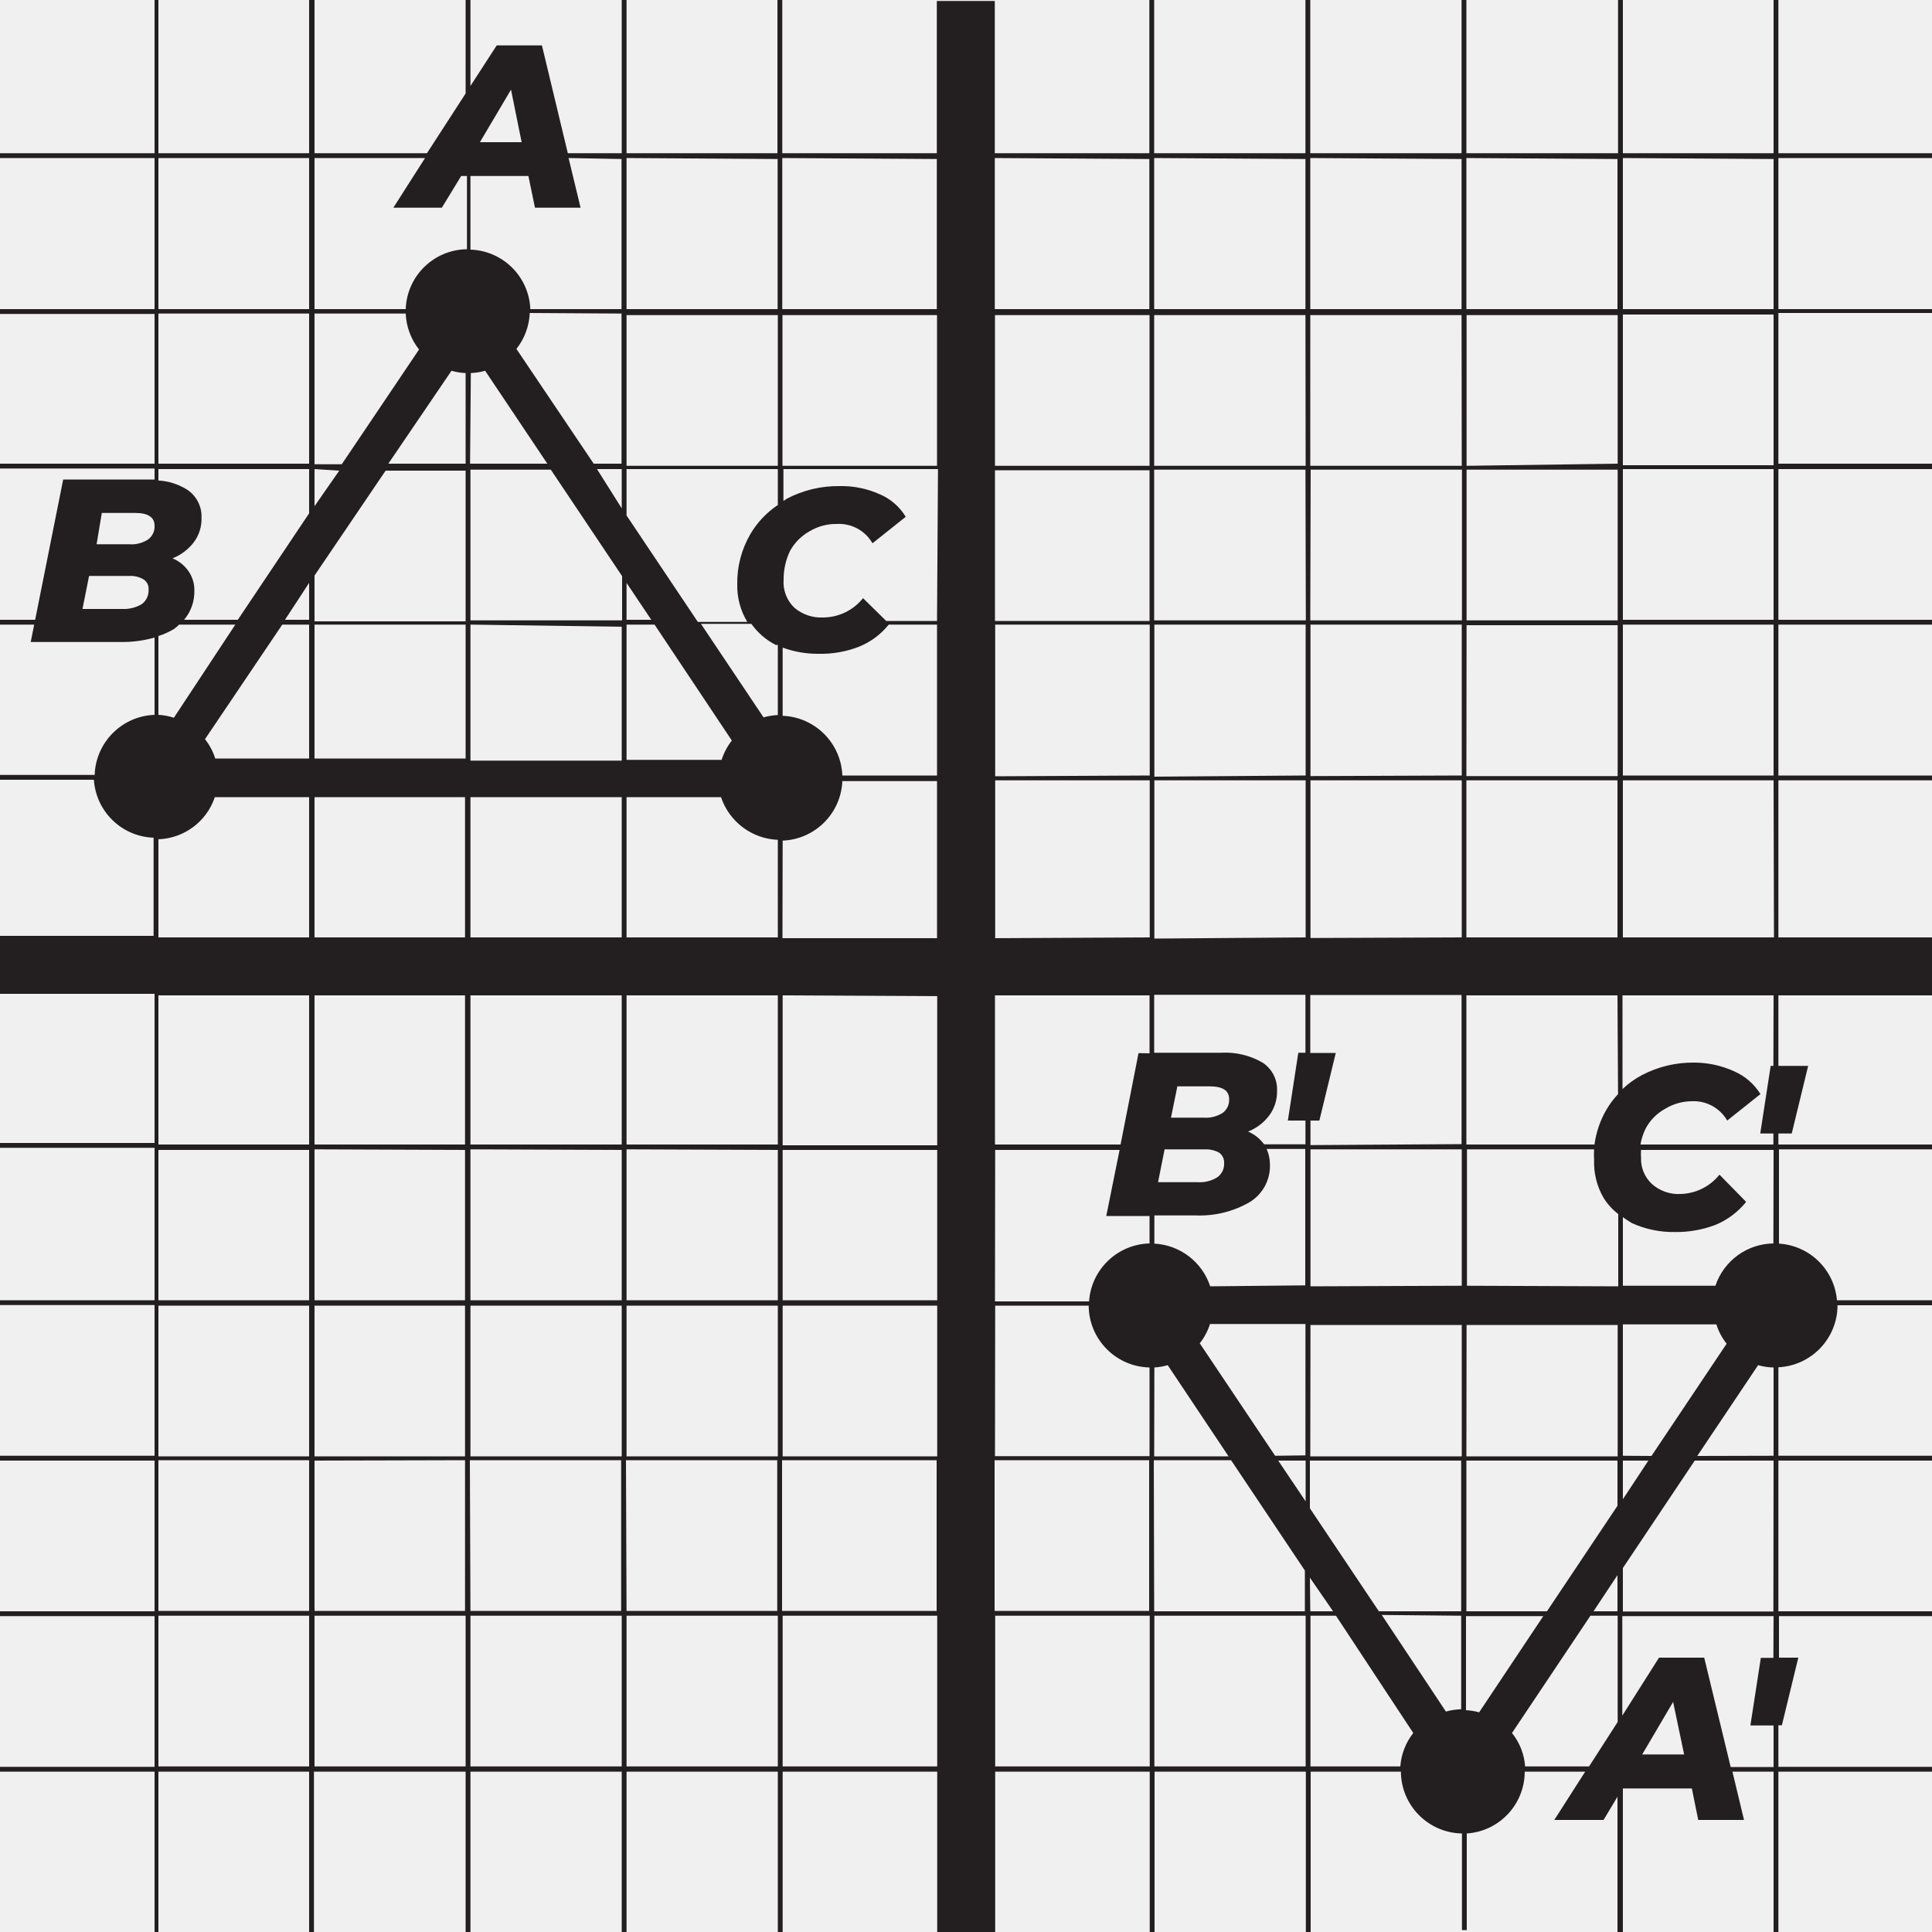
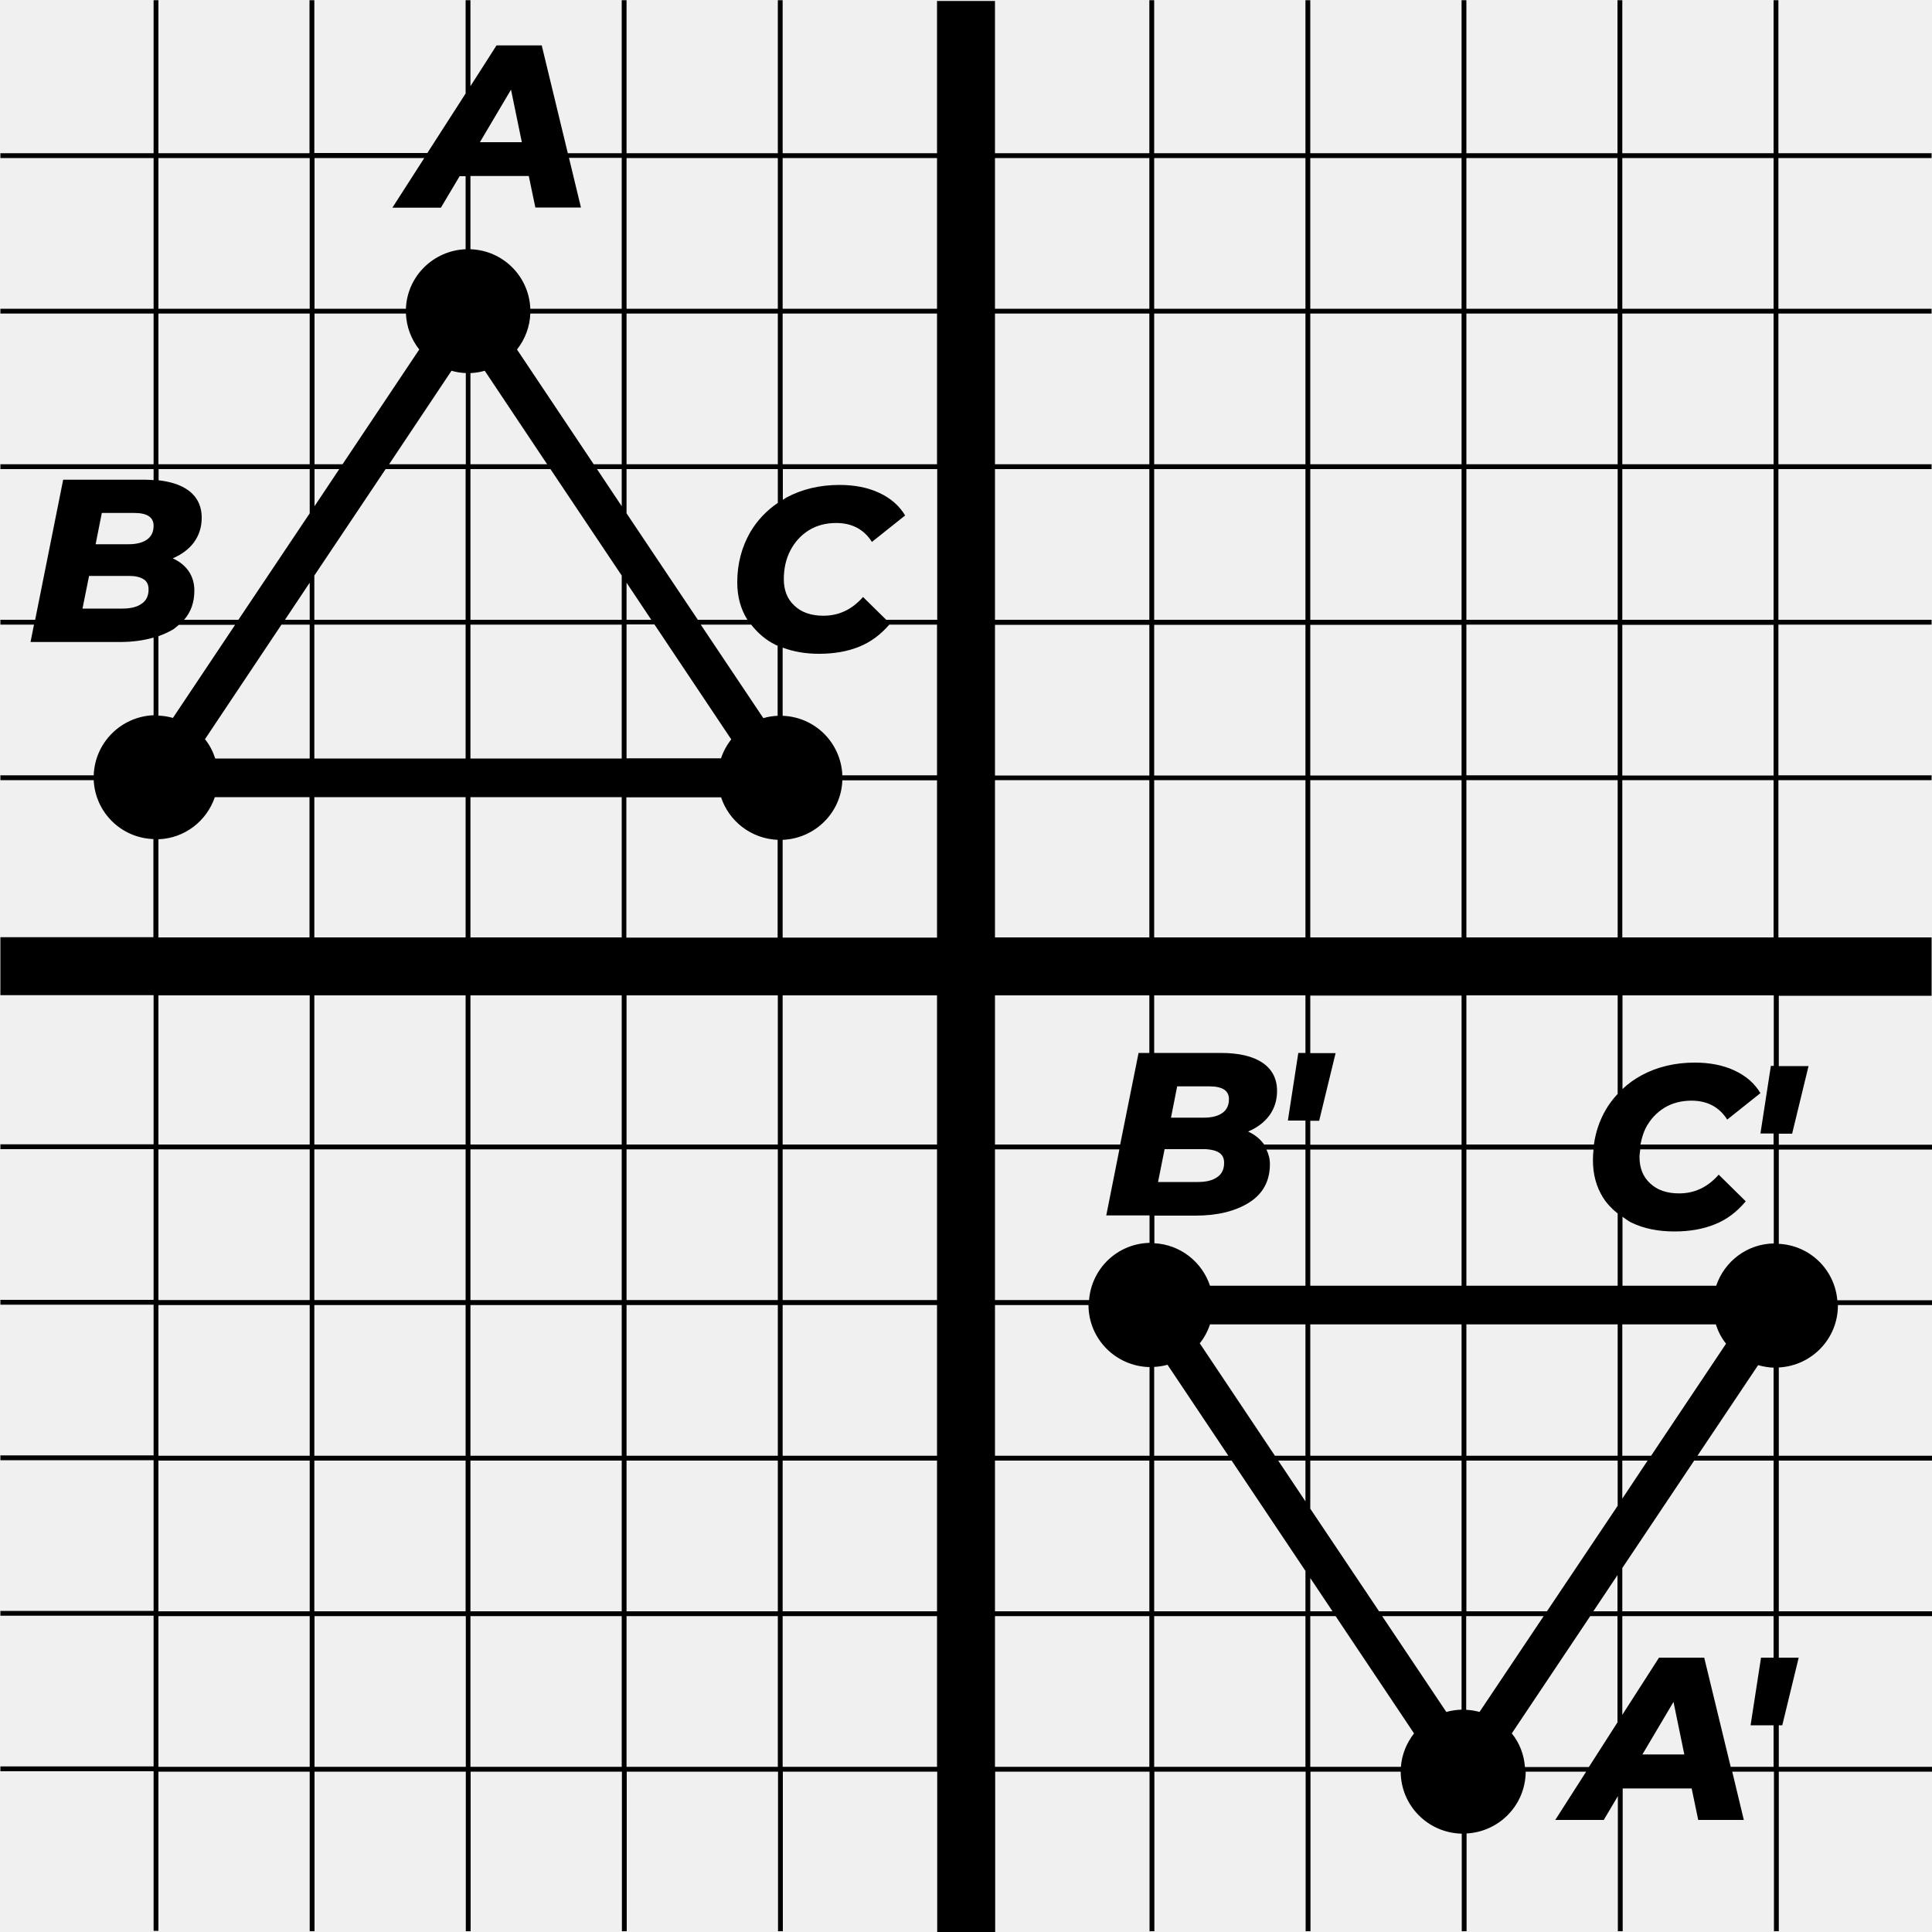
- <svg xmlns="http://www.w3.org/2000/svg" id="Layer_1" data-name="Layer 1" viewBox="0 0 100 100">
-   <defs>
-     <style>.cls-1{fill:#231f20;}</style>
-   </defs>
-   <path class="cls-1" d="M100,51.52v-3H92.05V40.39H100v-.25H92.05V32.33H100v-.25H92.05v-7.8H100V24H92.05v-7.8H100V16H92.05V8.18H100V7.93H92.05V0H91.8V7.93H84V0h-.25V7.93H75.9V0h-.25V7.93H67.82V0h-.25V7.93H59.74V0h-.25V7.93h-8V.05h-3V7.93h-8V0h-.25V7.93H32.43V0h-.25V7.93H29.39L28.05,2.35H25.71l-1.36,2.1V0H24.1V4.84l-2,3.09H16.28V0H16V7.93H8.2V0H8V7.93H0v.25H8V16H0v.25H8V24H0v.25H8v.57l-.44,0H3.27L1.82,32.08H0v.25H1.77l-.18.9H6.21A6.16,6.16,0,0,0,8,33v4a3.22,3.22,0,0,0-3.1,3.11H0v.25H4.86a3.21,3.21,0,0,0,3.09,3v5.08H0v3H8v7.72H0v.25H8V67.3H0v.25H8v7.8H0v.25H8v7.8H0v.25H8v7.8H0v.25H8V100H8.2V91.7H16V100h.25V91.7H24.1V100h.25V91.7h7.83V100h.25V91.7h7.83V100h.25V91.7h8V100h3V91.7h8V100h.25V91.7h7.83V100h.25V91.7h4.67a3.22,3.22,0,0,0,3.16,3.2v5h.25V94.9a3.21,3.21,0,0,0,3-3.2h3.13l-1.6,2.5H83L83.72,93v7H84V92.57h3.57l.33,1.63h2.37l-.6-2.5H91.8V100h.25V91.7H100v-.25H92.05V89.3h.18l.85-3.5h-1V83.65H100V83.4H92.05V75.6H100v-.25H92.05V70.77a3.22,3.22,0,0,0,3.06-3.21H100V67.3H95.08a3.21,3.21,0,0,0-3-2.93V59.49H100v-.25H92.05v-.57h.69l.85-3.5H92.05V51.52Zm-8.18-3H84V40.39H91.8ZM80.07,83.4H75.9V75.6h7.82v2.34Zm3.65-1.87V83.4H82.48ZM21,16.23a3.21,3.21,0,0,0,.69,1.86l-4,5.94H16.28v-7.8Zm11.17,0V24H30.73l-4-5.94a3.21,3.21,0,0,0,.69-1.86ZM66,75.35,62.1,69.53a3.21,3.21,0,0,0,.53-1h4.94v6.8Zm1.58.25v2.11L66.16,75.6ZM23.37,19.19a2.93,2.93,0,0,0,.73.12V24h-4Zm1,.12a3,3,0,0,0,.74-.12L28.33,24h-4Zm4.14,5,3.69,5.51v2.29H24.35v-7.8Zm39.08,7.8H59.74v-7.8h7.83Zm.25-7.8h7.83v7.8H67.82ZM67.57,58v1.23H65.43a2,2,0,0,0-.83-.66,2.55,2.55,0,0,0,1.1-.84,2.06,2.06,0,0,0,.4-1.26A1.66,1.66,0,0,0,65.35,55a3.87,3.87,0,0,0-2.17-.51H59.74v-3h7.83v3H67.2L66.66,58ZM33.88,32.33l4,6a3.21,3.21,0,0,0-.53,1H32.43V32.33Zm-1.45-.25V30.17l1.28,1.91Zm16.07.25v7.81H43.6a3.22,3.22,0,0,0-3.09-3.09V33.52a5.25,5.25,0,0,0,1.88.32,5.4,5.4,0,0,0,2.08-.37A3.79,3.79,0,0,0,46,32.33ZM60.61,57.85l.33-1.62h1.68q1,0,1,.66a.83.83,0,0,1-.33.71,1.62,1.62,0,0,1-1,.25Zm2.49,1.81a.62.62,0,0,1,.26.54.84.84,0,0,1-.36.74,1.7,1.7,0,0,1-1,.25H59.94l.34-1.7h2.13A1.35,1.35,0,0,1,63.1,59.66Zm-4.17-5.15L58,59.24H51.5V51.52h8v3Zm-18.42-11a3.22,3.22,0,0,0,3.09-3.08h4.9v8.13h-8Zm8,8.05v7.72h-8V51.52Zm3-3V40.39h8v8.13Zm0-8.38V32.33h8v7.81ZM40.15,33.38l.11,0v3.63a3.47,3.47,0,0,0-.74.12l-3.24-4.84h2.61A3.51,3.51,0,0,0,40.15,33.38Zm-2.83,7.88a3.24,3.24,0,0,0,2.94,2.21v5.05H32.43V41.26Zm2.94,10.26v7.72H32.43V51.52Zm0,8V67.3H32.43V59.49Zm.25,0h8V67.3h-8Zm11,0h6.44l-.69,3.42h2.24v1.42a3.22,3.22,0,0,0-3.13,3H51.5Zm11.13,7.06a3.22,3.22,0,0,0-2.89-2.21V62.91h2.13a5.17,5.17,0,0,0,2.79-.68,2.19,2.19,0,0,0,1.06-2,1.88,1.88,0,0,0-.17-.76h2v7.06Zm-2.89-18V40.39h7.83v8.13Zm0-8.38V32.33h7.83v7.81Zm-.25-8.06h-8v-7.8h8Zm-11,0H45.87l-1.2-1.18a2.65,2.65,0,0,1-2.06,1,2.13,2.13,0,0,1-1.5-.51A1.82,1.82,0,0,1,40.56,30a3.37,3.37,0,0,1,.34-1.5,2.61,2.61,0,0,1,1-1,2.66,2.66,0,0,1,1.41-.38,2,2,0,0,1,1.85,1l1.72-1.37a2.88,2.88,0,0,0-1.35-1.17,4.8,4.8,0,0,0-2.06-.42,5.72,5.72,0,0,0-2.74.65l-.18.12V24.28h8Zm-8.24-6a4.62,4.62,0,0,0-1.43,1.52,5,5,0,0,0-.67,2.59,3.59,3.59,0,0,0,.52,1.94H36.12l-3.69-5.51V24.28h7.83Zm-8.08.17L30.9,24.28h1.28Zm0,6.13v6.93H24.35V32.33ZM24.1,39.26H16.28V32.33H24.1Zm8.08,2v7.26H24.35V41.26Zm0,10.26v7.72H24.35V51.52Zm0,8V67.3H24.35V59.49Zm0,8.06v7.8H24.35v-7.8Zm.25,0h7.83v7.8H32.43Zm8.08,0h8v7.8h-8Zm11,0h4.84a3.22,3.22,0,0,0,3.15,3.2v4.59h-8Zm8.24,3.2a3.11,3.11,0,0,0,.69-.12l3.15,4.72H59.74Zm8.08-2.2h7.83v6.8H67.82Zm8.08,0h7.82v6.8H75.9Zm-8.08-2V59.49h7.83v7.06Zm0-7.31V58h.46l.85-3.5H67.82v-3h7.83v7.72Zm0-10.72V40.39h7.83v8.13Zm0-8.38V32.33h7.83v7.81Zm8.08-7.81h7.82v7.81H75.9Zm0-.25v-7.8h7.82v7.8Zm0-8v-7.8h7.82V24Zm-.25,0H67.82v-7.8h7.83Zm-8.08,0H59.74v-7.8h7.83Zm-8.08,0h-8v-7.8h8Zm-11,0h-8v-7.8h8Zm-8.24,0H32.43v-7.8h7.83Zm-22.7.25L16.28,26.2V24.28Zm2.4,0H24.1v7.8H16.28V29.79ZM16,32.08H14.75L16,30.17Zm0,.25v6.93H11.14a3.1,3.1,0,0,0-.53-1l4-5.93Zm8.07,8.93v7.26H16.28V41.26Zm0,10.26v7.72H16.28V51.52Zm0,8V67.3H16.28V59.49Zm0,8.06v7.8H16.28v-7.8Zm0,8v7.8H16.28V75.6Zm.25,0h7.83v7.8H24.35Zm8.08,0h7.83v7.8H32.43Zm8.08,0h8v7.8h-8Zm11,0h8v7.8h-8Zm8.24,0h4l3.82,5.71V83.4H59.74Zm8.08,6.08L69,83.4H67.82Zm0-3.59V75.6h7.83v7.8H71.37Zm7.83,5.56v4.84a3.35,3.35,0,0,0-.79.12l-3.32-5Zm.93,5a3.11,3.11,0,0,0-.68-.11V83.65h4ZM84,75.6h1.32l-1.32,2Zm0-.25v-6.8h4.84a3.05,3.05,0,0,0,.53,1l-3.89,5.81Zm-8.07-8.8V59.49h6.58a4.91,4.91,0,0,0,0,.55A3.64,3.64,0,0,0,83,62a3.2,3.2,0,0,0,.76.84v3.74Zm7.82-9.92a4.48,4.48,0,0,0-.61.82,4.88,4.88,0,0,0-.61,1.79H75.9V51.52h7.82ZM75.9,48.52V40.39h7.82v8.13Zm15.9-8.38H84V32.33H91.8Zm0-8.06H84v-7.8H91.8Zm0-8H84v-7.8H91.8Zm0-15.85V16H84V8.18Zm-8.08,0V16H75.9V8.18Zm-8.07,0V16H67.82V8.18Zm-8.08,0V16H59.74V8.18Zm-8.08,0V16h-8V8.18Zm-11,0V16h-8V8.18Zm-8.24,0V16H32.43V8.18Zm-8.08,0V16H27.45a3.21,3.21,0,0,0-3.1-3.08V9.11h3l.34,1.64h2.36l-.62-2.57ZM26.45,4.64,27,7.36H24.84ZM22,8.18l-1.64,2.57h2.51l1-1.64h.3V12.9A3.21,3.21,0,0,0,21,16H16.28V8.18ZM8.2,8.18H16V16H8.2Zm0,8.05H16V24H8.2Zm0,8.05H16v2.29l-3.69,5.51H9.53a2.26,2.26,0,0,0,.53-1.51,1.69,1.69,0,0,0-.3-1,1.86,1.86,0,0,0-.83-.67,2.61,2.61,0,0,0,1.1-.83,2,2,0,0,0,.4-1.27,1.66,1.66,0,0,0-.75-1.46,3.16,3.16,0,0,0-1.48-.47ZM5.27,26.55H7c.66,0,1,.22,1,.66a.83.83,0,0,1-.33.71,1.58,1.58,0,0,1-1,.25H5Zm-.66,3.26h2.1a1.28,1.28,0,0,1,.72.18.57.57,0,0,1,.26.53.88.88,0,0,1-.35.75,1.83,1.83,0,0,1-1,.25H4.27ZM9,32.56a2,2,0,0,0,.27-.23h2.91L9,37.15A3.09,3.09,0,0,0,8.2,37V32.92A3.8,3.8,0,0,0,9,32.56ZM8.2,43.44a3.2,3.2,0,0,0,2.92-2.18H16v7.26H8.2Zm0,8.08H16v7.72H8.2Zm0,8H16V67.3H8.2Zm0,8.06H16v7.8H8.2Zm0,8H16v7.8H8.2Zm0,15.85v-7.8H16v7.8Zm8.08,0v-7.8H24.1v7.8Zm8.07,0v-7.8h7.83v7.8Zm8.08,0v-7.8h7.83v7.8Zm8.08,0v-7.8h8v7.8Zm11,0v-7.8h8v7.8Zm8.24,0v-7.8h7.83v7.8Zm8.08,0v-7.8h1.32l4,6.07a3.18,3.18,0,0,0-.67,1.73Zm11.11,0a3.11,3.11,0,0,0-.68-1.73l4.06-6.07h1.41v5.5l-1.48,2.3ZM85,90.81l1.6-2.72.57,2.72Zm6.79-5h-.65l-.54,3.5H91.8v2.15H89.58L88.21,85.8H85.87l-1.9,3V83.65H91.8Zm0-2.4H84V81.16l3.72-5.56H91.8Zm-3.94-8.05L91,70.66a3,3,0,0,0,.8.12v4.57Zm3.94-11a3.21,3.21,0,0,0-3,2.19H84V63a5.46,5.46,0,0,0,.47.31,5.19,5.19,0,0,0,2.23.46,5.69,5.69,0,0,0,2.09-.37,4,4,0,0,0,1.59-1.19L89,60.8a2.66,2.66,0,0,1-2,1,2.06,2.06,0,0,1-1.5-.52,1.77,1.77,0,0,1-.56-1.36,2.57,2.57,0,0,1,0-.4H91.8Zm0-9.19h-.14l-.54,3.5h.68v.57H84.91a3,3,0,0,1,.28-.85,2.51,2.51,0,0,1,1-1A2.67,2.67,0,0,1,87.56,57a2,2,0,0,1,1.84,1l1.72-1.37a3,3,0,0,0-1.34-1.17A5,5,0,0,0,87.71,55a5.68,5.68,0,0,0-2.73.65,4.62,4.62,0,0,0-1,.72V51.52H91.8Z" />
+ <svg xmlns="http://www.w3.org/2000/svg" version="1.1" id="Layer_1" x="0px" y="0px" viewBox="0 0 100 100" style="enable-background:new 0 0 100 100;" xml:space="preserve">
+   <style type="text/css">
+ 	.st0{fill:none;}
+ 	.st1{fill:#FFFFFF;}
+ 	.st2{fill:#FFFFFF;stroke:#FFFFFF;stroke-width:0.25;stroke-miterlimit:10;}
+ 	.st3{fill:none;stroke:#000000;stroke-width:0.25;stroke-linecap:round;stroke-miterlimit:10;}
+ 	.st4{fill:#D9D9D9;}
+ 	.st5{fill:none;stroke:#000000;stroke-width:2;stroke-linejoin:round;stroke-miterlimit:10;}
+ 	.st6{fill:none;stroke:#000000;stroke-width:0.44;stroke-miterlimit:10;}
+ 	.st7{fill:none;stroke:#000000;stroke-linecap:round;stroke-linejoin:round;}
+ 	.st8{fill:none;stroke:#000000;stroke-linecap:round;stroke-linejoin:round;stroke-miterlimit:10;}
+ </style>
+   <path d="M99.98,51.52v-3h-7.93v-8.14h7.93v-0.25h-7.93v-7.8h7.93v-0.25h-7.93v-7.8h7.93v-0.25h-7.93v-7.8h7.93v-0.25h-7.93v-7.8  h7.93V7.93h-7.93V0.01H91.8v7.92h-7.83V0.01h-0.25v7.92H75.9V0.01h-0.25v7.92h-7.83V0.01h-0.25v7.92h-7.83V0.01h-0.25v7.92H51.5  V0.05h-3v7.88h-7.99V0.01h-0.25v7.92h-7.83V0.01h-0.25v7.92h-2.79l-1.35-5.58h-2.34l-1.35,2.11V0.01H24.1v4.83l-1.98,3.08h-5.85  V0.01h-0.25v7.92H8.2V0.01H7.95v7.92H0.02v0.25h7.93v7.8H0.02v0.25h7.93v7.8H0.02v0.25h7.93v0.57c-0.14-0.01-0.28-0.02-0.44-0.02  H3.27l-1.45,7.25H0.02v0.25h1.74l-0.18,0.9h4.62c0.66,0,1.23-0.08,1.75-0.23v4.02c-1.69,0.07-3.04,1.42-3.1,3.11H0.02v0.25h4.83  c0.08,1.67,1.42,2.99,3.09,3.05v5.08H0.02v3h7.93v7.72H0.02v0.25h7.93v7.8H0.02v0.25h7.93v7.8H0.02v0.25h7.93v7.8H0.02v0.25h7.93  v7.8H0.02v0.25h7.93v8.26H8.2V91.7h7.83v8.26h0.25V91.7h7.83v8.26h0.25V91.7h7.83v8.26h0.25V91.7h7.83v8.26h0.25V91.7h7.99v8.3h3  v-8.3h7.99v8.26h0.25V91.7h7.83v8.26h0.25V91.7h4.67c0,0,0,0.01,0,0.01c0.01,1.75,1.41,3.16,3.16,3.2v5.05h0.25V94.9  c1.7-0.09,3.05-1.48,3.06-3.2h3.13l-1.6,2.5h2.51l0.73-1.23v6.99h0.25v-7.39h3.57l0.34,1.63h2.36l-0.6-2.5h2.16v8.26h0.25V91.7h7.93  v-0.25h-7.93V89.3h0.18l0.85-3.5h-1.03v-2.15h7.93V83.4h-7.93v-7.8h7.93v-0.25h-7.93v-4.57c1.71-0.09,3.06-1.49,3.06-3.21  c0-0.01,0-0.01,0-0.02h4.87V67.3h-4.9c-0.14-1.59-1.42-2.84-3.03-2.92v-4.88h7.93v-0.25h-7.93v-0.57h0.69l0.85-3.5h-1.54v-3.64  H99.98z M91.8,48.52h-7.83v-8.14h7.83V48.52z M80.07,83.4H75.9v-7.8h7.83v2.34L80.07,83.4z M83.72,81.53v1.87h-1.25L83.72,81.53z   M21.01,16.23c0.03,0.7,0.28,1.34,0.69,1.86l-3.97,5.94h-1.45v-7.8H21.01z M32.18,16.23v7.8h-1.45l-3.97-5.94  c0.41-0.52,0.66-1.16,0.69-1.86H32.18z M65.99,75.35l-3.89-5.82c0.23-0.29,0.41-0.62,0.53-0.98h4.94v6.8H65.99z M67.57,75.6v2.11  l-1.41-2.11H67.57z M23.37,19.19c0.24,0.07,0.48,0.11,0.74,0.12v4.72h-3.97L23.37,19.19z M24.35,19.31c0.26-0.01,0.5-0.05,0.74-0.12  l3.23,4.84h-3.97V19.31z M28.49,24.28l3.69,5.51v2.29h-7.83v-7.8H28.49z M67.57,32.08h-7.83v-7.8h7.83V32.08z M67.82,24.28h7.83v7.8  h-7.83V24.28z M67.57,58.01v1.23h-2.14c-0.2-0.28-0.47-0.51-0.83-0.67c0.47-0.2,0.84-0.48,1.1-0.83c0.26-0.36,0.4-0.78,0.4-1.27  c0-0.63-0.25-1.12-0.75-1.46s-1.22-0.51-2.17-0.51h-3.44v-2.98h7.83v2.98H67.2l-0.54,3.5H67.57z M33.88,32.33l3.97,5.94  c-0.23,0.29-0.41,0.62-0.53,0.98h-4.89v-6.93H33.88z M32.43,32.08v-1.92l1.28,1.92H32.43z M48.5,32.33v7.8h-4.9  c-0.07-1.68-1.41-3.02-3.09-3.08v-3.53c0.56,0.21,1.18,0.32,1.88,0.32c0.78,0,1.48-0.12,2.09-0.37c0.59-0.24,1.1-0.62,1.55-1.14  H48.5z M60.61,57.85l0.32-1.62h1.68c0.66,0,1,0.22,1,0.66c0,0.31-0.11,0.55-0.33,0.71c-0.22,0.16-0.54,0.25-0.97,0.25H60.61z   M63.1,59.66c0.18,0.12,0.26,0.29,0.26,0.53c0,0.33-0.12,0.58-0.36,0.74c-0.24,0.17-0.57,0.25-1,0.25h-2.06l0.34-1.7h2.14  C62.7,59.5,62.93,59.55,63.1,59.66z M58.93,54.51l-0.95,4.73H51.5v-7.72h7.99v2.98H58.93z M40.51,43.47  c1.68-0.07,3.03-1.41,3.09-3.08h4.9v8.14h-7.99V43.47z M48.5,51.52v7.72h-7.99v-7.72H48.5z M51.5,48.52v-8.14h7.99v8.14H51.5z   M51.5,40.14v-7.8h7.99v7.8H51.5z M40.15,33.38c0.03,0.02,0.07,0.03,0.1,0.04v3.63c-0.26,0.01-0.5,0.05-0.74,0.12l-3.24-4.84h2.61  C39.22,32.76,39.62,33.12,40.15,33.38z M37.32,41.26c0.41,1.25,1.56,2.15,2.93,2.21v5.06h-7.83v-7.26H37.32z M40.26,51.52v7.72  h-7.83v-7.72H40.26z M40.26,59.49v7.8h-7.83v-7.8H40.26z M40.51,59.49h7.99v7.8h-7.99V59.49z M51.5,59.49h6.44l-0.68,3.42h2.24v1.42  c-1.67,0.04-3,1.33-3.13,2.96H51.5V59.49z M62.63,66.55c-0.41-1.23-1.53-2.13-2.88-2.2v-1.43h2.13c1.14,0,2.07-0.23,2.78-0.68  s1.07-1.11,1.07-1.99c0-0.28-0.07-0.52-0.18-0.75h2.02v7.05H62.63z M59.74,48.52v-8.14h7.83v8.14H59.74z M59.74,40.14v-7.8h7.83v7.8  H59.74z M59.49,32.08H51.5v-7.8h7.99V32.08z M48.5,32.08h-2.63l-1.2-1.18c-0.57,0.65-1.25,0.97-2.05,0.97  c-0.63,0-1.13-0.17-1.5-0.52c-0.37-0.34-0.55-0.8-0.55-1.37c0-0.55,0.11-1.05,0.34-1.49c0.23-0.44,0.55-0.79,0.95-1.04  s0.88-0.38,1.42-0.38c0.82,0,1.44,0.33,1.85,0.98l1.72-1.37c-0.3-0.5-0.74-0.89-1.34-1.17c-0.6-0.28-1.29-0.41-2.06-0.41  c-1.02,0-1.94,0.22-2.74,0.65c-0.07,0.04-0.12,0.08-0.19,0.12v-1.59h7.99V32.08z M40.26,26.03c-0.59,0.4-1.07,0.91-1.43,1.52  c-0.44,0.77-0.67,1.63-0.67,2.59c0,0.73,0.17,1.37,0.52,1.93c0,0,0,0,0.01,0.01h-2.57l-3.69-5.51v-2.29h7.83V26.03z M32.18,26.2  l-1.28-1.92h1.28V26.2z M32.18,32.33v6.93h-7.83v-6.93H32.18z M24.1,39.26h-7.83v-6.93h7.83V39.26z M32.18,41.26v7.26h-7.83v-7.26  H32.18z M32.18,51.52v7.72h-7.83v-7.72H32.18z M32.18,59.49v7.8h-7.83v-7.8H32.18z M32.18,67.55v7.8h-7.83v-7.8H32.18z M32.43,67.55  h7.83v7.8h-7.83V67.55z M40.51,67.55h7.99v7.8h-7.99V67.55z M51.5,67.55h4.84c0,0,0,0.01,0,0.01c0.01,1.75,1.41,3.16,3.16,3.2v4.59  H51.5V67.55z M59.74,70.75c0.24-0.01,0.47-0.05,0.69-0.11l3.15,4.71h-3.84V70.75z M67.82,68.55h7.83v6.8h-7.83V68.55z M75.9,68.55  h7.83v6.8H75.9V68.55z M67.82,66.55v-7.05h7.83v7.05H67.82z M67.82,59.24v-1.23h0.46l0.85-3.5h-1.31v-2.98h7.83v7.72H67.82z   M67.82,48.52v-8.14h7.83v8.14H67.82z M67.82,40.14v-7.8h7.83v7.8H67.82z M75.9,32.33h7.83v7.8H75.9V32.33z M75.9,32.08v-7.8h7.83  v7.8H75.9z M75.9,24.03v-7.8h7.83v7.8H75.9z M75.65,24.03h-7.83v-7.8h7.83V24.03z M67.57,24.03h-7.83v-7.8h7.83V24.03z M59.49,24.03  H51.5v-7.8h7.99V24.03z M48.5,24.03h-7.99v-7.8h7.99V24.03z M40.26,24.03h-7.83v-7.8h7.83V24.03z M17.56,24.28l-1.28,1.92v-1.92  H17.56z M19.96,24.28h4.14v7.8h-7.83v-2.29L19.96,24.28z M16.03,32.08h-1.28l1.28-1.92V32.08z M16.03,32.33v6.93h-4.89  c-0.12-0.37-0.29-0.7-0.53-1l3.96-5.93H16.03z M24.1,41.26v7.26h-7.83v-7.26H24.1z M24.1,51.52v7.72h-7.83v-7.72H24.1z M24.1,59.49  v7.8h-7.83v-7.8H24.1z M24.1,67.55v7.8h-7.83v-7.8H24.1z M24.1,75.6v7.8h-7.83v-7.8H24.1z M24.35,75.6h7.83v7.8h-7.83V75.6z   M32.43,75.6h7.83v7.8h-7.83V75.6z M40.51,75.6h7.99v7.8h-7.99V75.6z M51.5,75.6h7.99v7.8H51.5V75.6z M59.74,75.6h4.01l3.82,5.71  v2.09h-7.83V75.6z M67.82,81.68l1.15,1.72h-1.15V81.68z M67.82,78.09V75.6h7.83v7.8h-4.27L67.82,78.09z M75.65,83.65v4.84  c-0.27,0.01-0.53,0.05-0.79,0.12l-3.32-4.96H75.65z M76.58,88.61c-0.22-0.06-0.45-0.1-0.69-0.11v-4.85h4.01L76.58,88.61z   M83.97,75.6h1.31l-1.31,1.97V75.6z M83.97,75.35v-6.8h4.84c0.12,0.37,0.29,0.7,0.53,1l-3.88,5.8H83.97z M75.9,66.55v-7.05h6.58  c-0.02,0.18-0.03,0.36-0.03,0.55c0,0.73,0.17,1.37,0.52,1.93c0.2,0.32,0.46,0.59,0.76,0.83v3.74H75.9z M83.72,56.63  c-0.23,0.25-0.44,0.52-0.61,0.82c-0.32,0.55-0.52,1.15-0.61,1.79H75.9v-7.72h7.83V56.63z M75.9,48.52v-8.14h7.83v8.14H75.9z   M91.8,40.14h-7.83v-7.8h7.83V40.14z M91.8,32.08h-7.83v-7.8h7.83V32.08z M91.8,24.03h-7.83v-7.8h7.83V24.03z M91.8,8.18v7.8h-7.83  v-7.8H91.8z M83.72,8.18v7.8H75.9v-7.8H83.72z M75.65,8.18v7.8h-7.83v-7.8H75.65z M67.57,8.18v7.8h-7.83v-7.8H67.57z M59.49,8.18  v7.8H51.5v-7.8H59.49z M48.5,8.18v7.8h-7.99v-7.8H48.5z M40.26,8.18v7.8h-7.83v-7.8H40.26z M32.18,8.18v7.8h-4.73  c-0.07-1.68-1.41-3.02-3.1-3.08V9.11h3.02l0.34,1.63h2.36l-0.62-2.57H32.18z M26.45,4.64l0.56,2.72h-2.17L26.45,4.64z M21.96,8.18  l-1.65,2.57h2.51l0.97-1.63h0.31v3.78c-1.68,0.07-3.03,1.41-3.09,3.08h-4.73v-7.8H21.96z M8.2,8.18h7.83v7.8H8.2V8.18z M8.2,16.23  h7.83v7.8H8.2V16.23z M8.2,24.28h7.83v2.29l-3.69,5.51H9.53c0.35-0.4,0.53-0.9,0.53-1.51c0-0.38-0.1-0.72-0.29-1  s-0.47-0.51-0.83-0.67c0.47-0.2,0.84-0.48,1.1-0.83c0.26-0.36,0.4-0.78,0.4-1.27c0-0.63-0.25-1.12-0.75-1.46  c-0.37-0.25-0.86-0.41-1.48-0.48V24.28z M5.27,26.55h1.68c0.66,0,1,0.22,1,0.66c0,0.31-0.11,0.55-0.33,0.71  c-0.22,0.16-0.54,0.25-0.97,0.25h-1.7L5.27,26.55z M4.61,29.81h2.1c0.3,0,0.54,0.06,0.72,0.17s0.26,0.29,0.26,0.53  c0,0.33-0.12,0.58-0.36,0.74c-0.24,0.17-0.57,0.25-1,0.25H4.27L4.61,29.81z M8.99,32.56c0.1-0.07,0.18-0.15,0.27-0.22h2.91  l-3.22,4.82c-0.24-0.07-0.49-0.11-0.75-0.12v-4.11C8.49,32.82,8.75,32.71,8.99,32.56z M8.2,43.44c1.37-0.05,2.5-0.95,2.92-2.18h4.9  v7.26H8.2V43.44z M8.2,51.52h7.83v7.72H8.2V51.52z M8.2,59.49h7.83v7.8H8.2V59.49z M8.2,67.55h7.83v7.8H8.2V67.55z M8.2,75.6h7.83  v7.8H8.2V75.6z M8.2,91.45v-7.8h7.83v7.8H8.2z M16.28,91.45v-7.8h7.83v7.8H16.28z M24.35,91.45v-7.8h7.83v7.8H24.35z M32.43,91.45  v-7.8h7.83v7.8H32.43z M40.51,91.45v-7.8h7.99v7.8H40.51z M51.5,91.45v-7.8h7.99v7.8H51.5z M59.74,91.45v-7.8h7.83v7.8H59.74z   M67.82,91.45v-7.8h1.31l4.06,6.07c-0.38,0.49-0.63,1.08-0.68,1.73H67.82z M78.93,91.45c-0.05-0.65-0.29-1.25-0.68-1.73l4.06-6.07  h1.41v5.5l-1.48,2.31H78.93z M85.01,90.81l1.61-2.72l0.56,2.72H85.01z M91.8,85.8h-0.65l-0.54,3.5h1.19v2.15h-2.22l-1.37-5.65h-2.34  l-1.9,2.96v-5.11h7.83V85.8z M91.8,83.4h-7.83v-2.24l3.72-5.56h4.11V83.4z M87.86,75.35L91,70.66c0.26,0.07,0.52,0.12,0.8,0.13v4.56  H87.86z M91.8,64.36c-1.39,0.03-2.55,0.94-2.97,2.19h-4.85v-3.57c0.15,0.1,0.29,0.22,0.46,0.3c0.64,0.31,1.38,0.46,2.23,0.46  c0.78,0,1.48-0.12,2.09-0.37c0.61-0.24,1.14-0.64,1.6-1.19l-1.4-1.38c-0.57,0.65-1.25,0.97-2.05,0.97c-0.63,0-1.13-0.17-1.5-0.52  c-0.37-0.34-0.55-0.8-0.55-1.37c0-0.14,0.03-0.26,0.04-0.39h6.91V64.36z M91.8,55.17h-0.14l-0.54,3.5h0.68v0.57h-6.89  c0.06-0.3,0.14-0.59,0.27-0.85c0.23-0.44,0.55-0.79,0.95-1.04s0.88-0.38,1.42-0.38c0.82,0,1.44,0.33,1.85,0.98l1.72-1.37  c-0.3-0.5-0.74-0.89-1.34-1.17c-0.6-0.28-1.29-0.41-2.06-0.41c-1.02,0-1.94,0.22-2.74,0.65c-0.37,0.2-0.71,0.44-1,0.72v-4.85h7.83  V55.17z" />
</svg>
